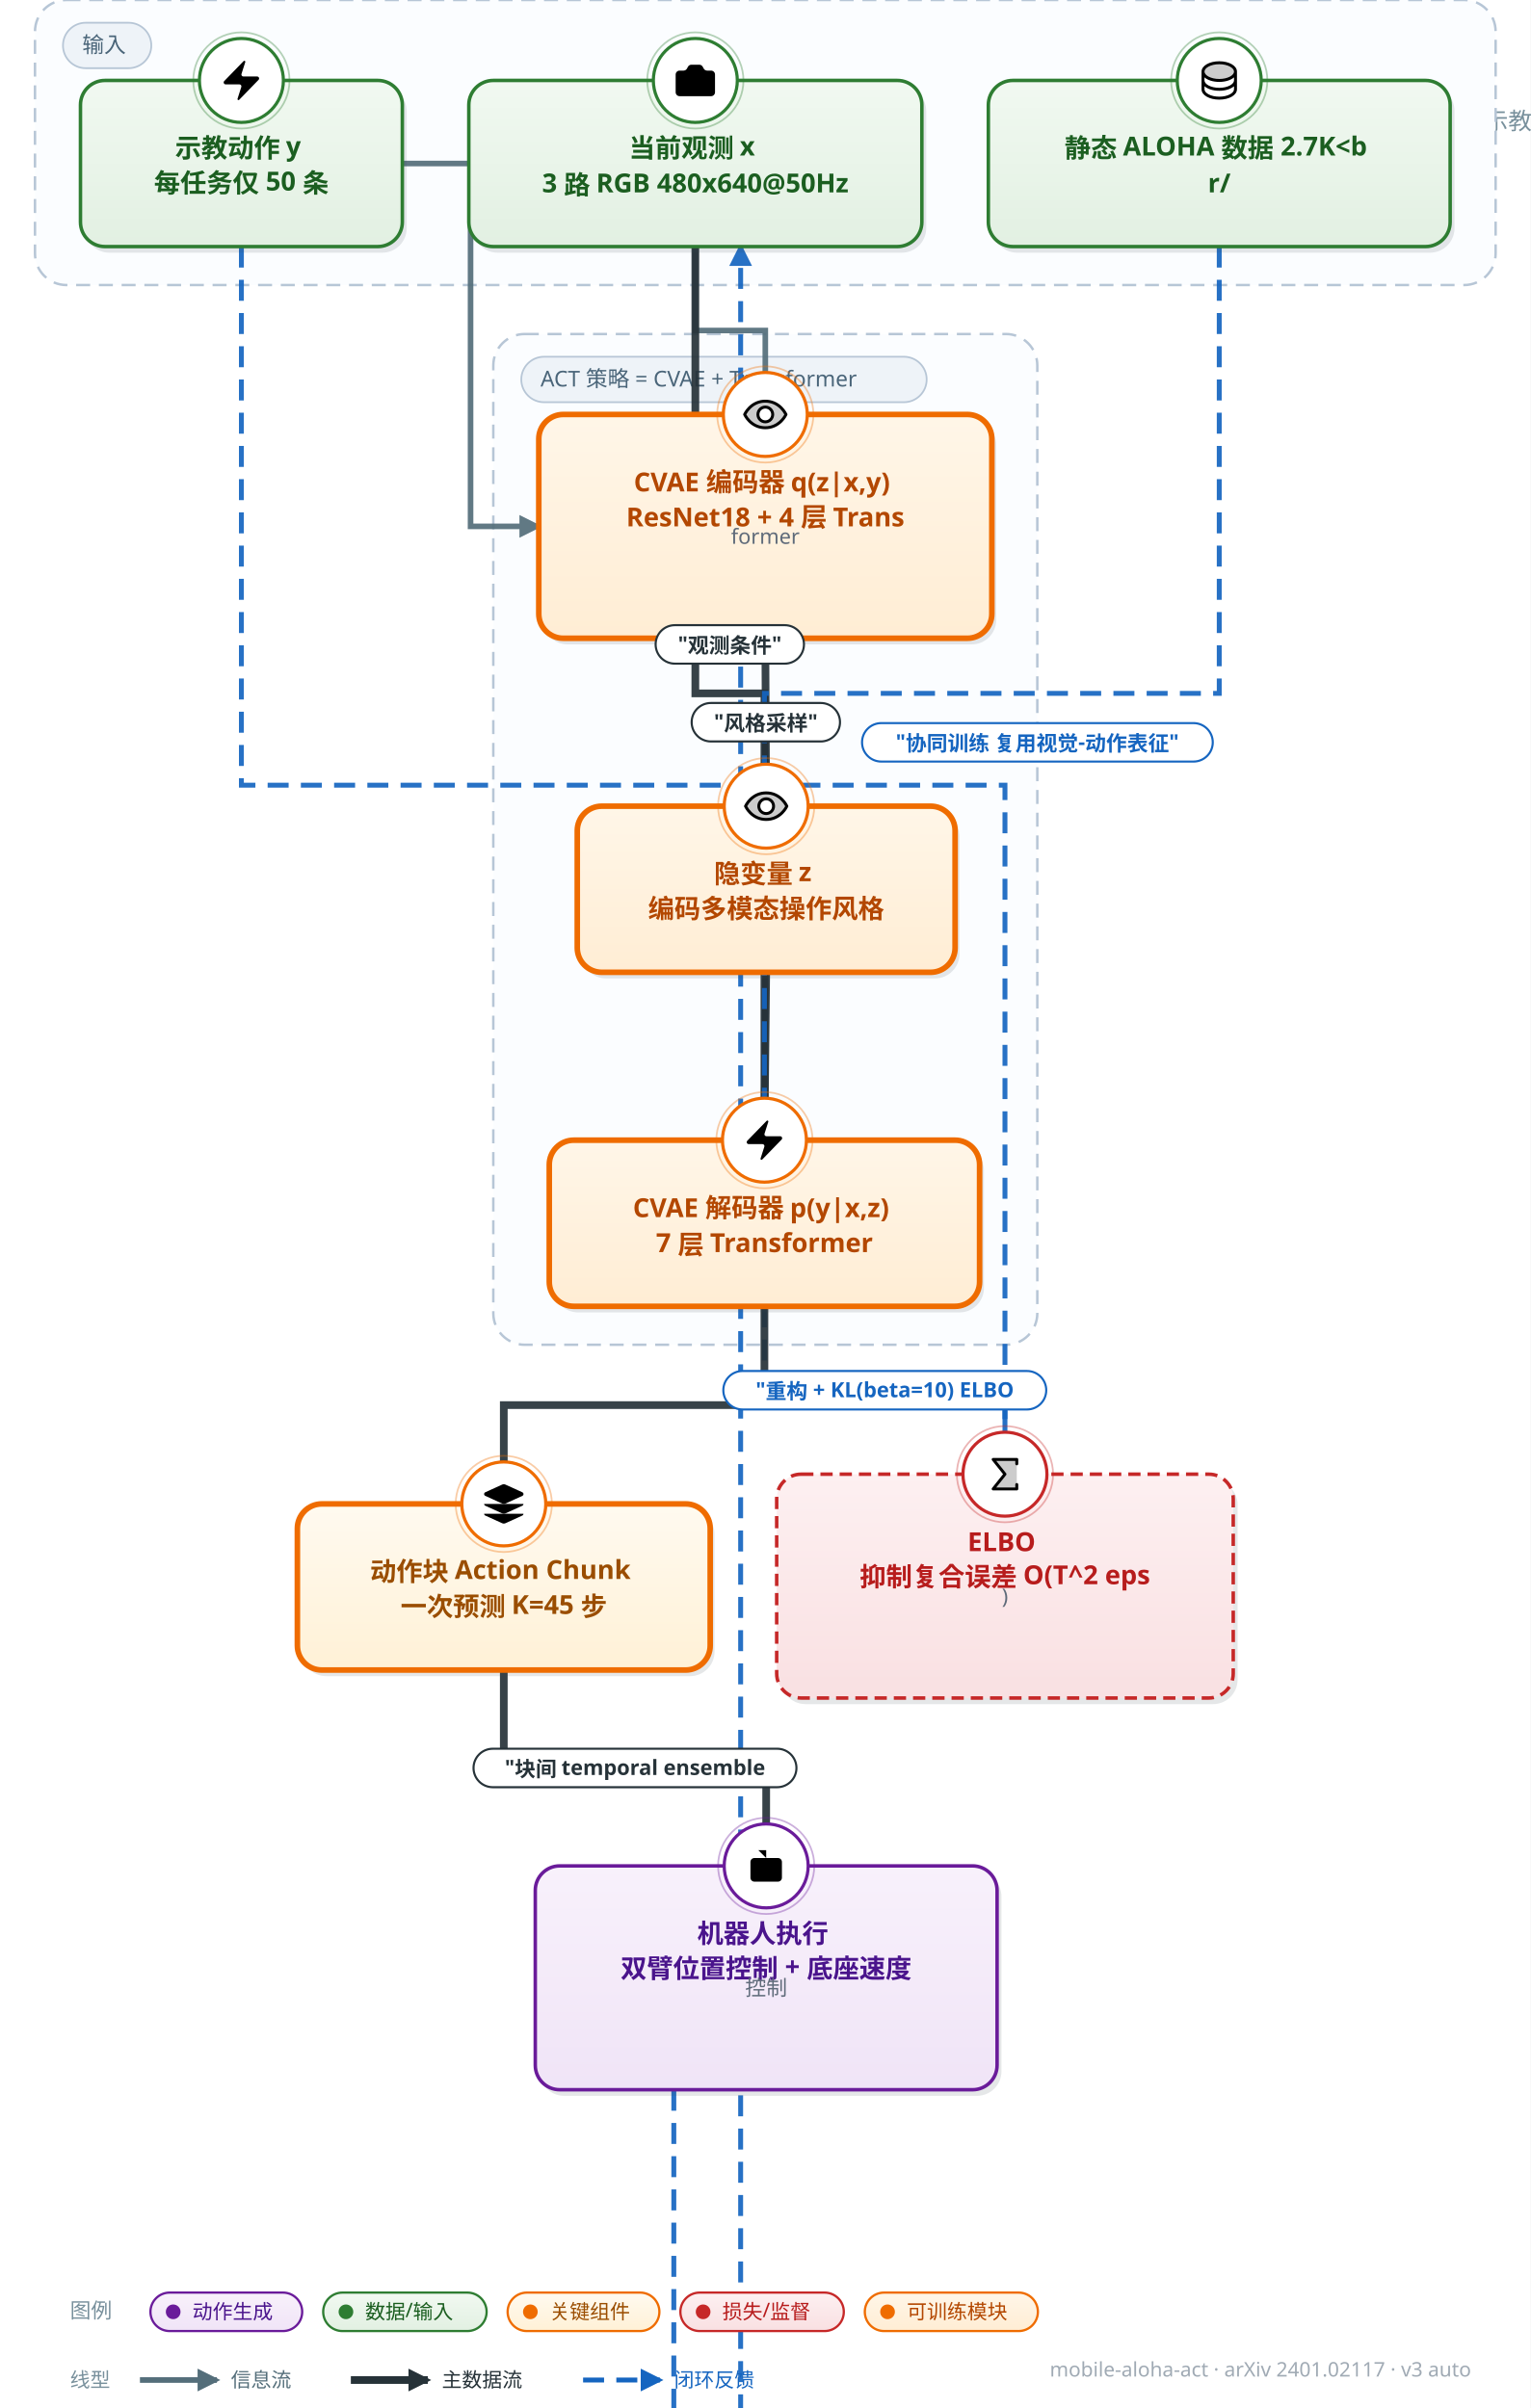
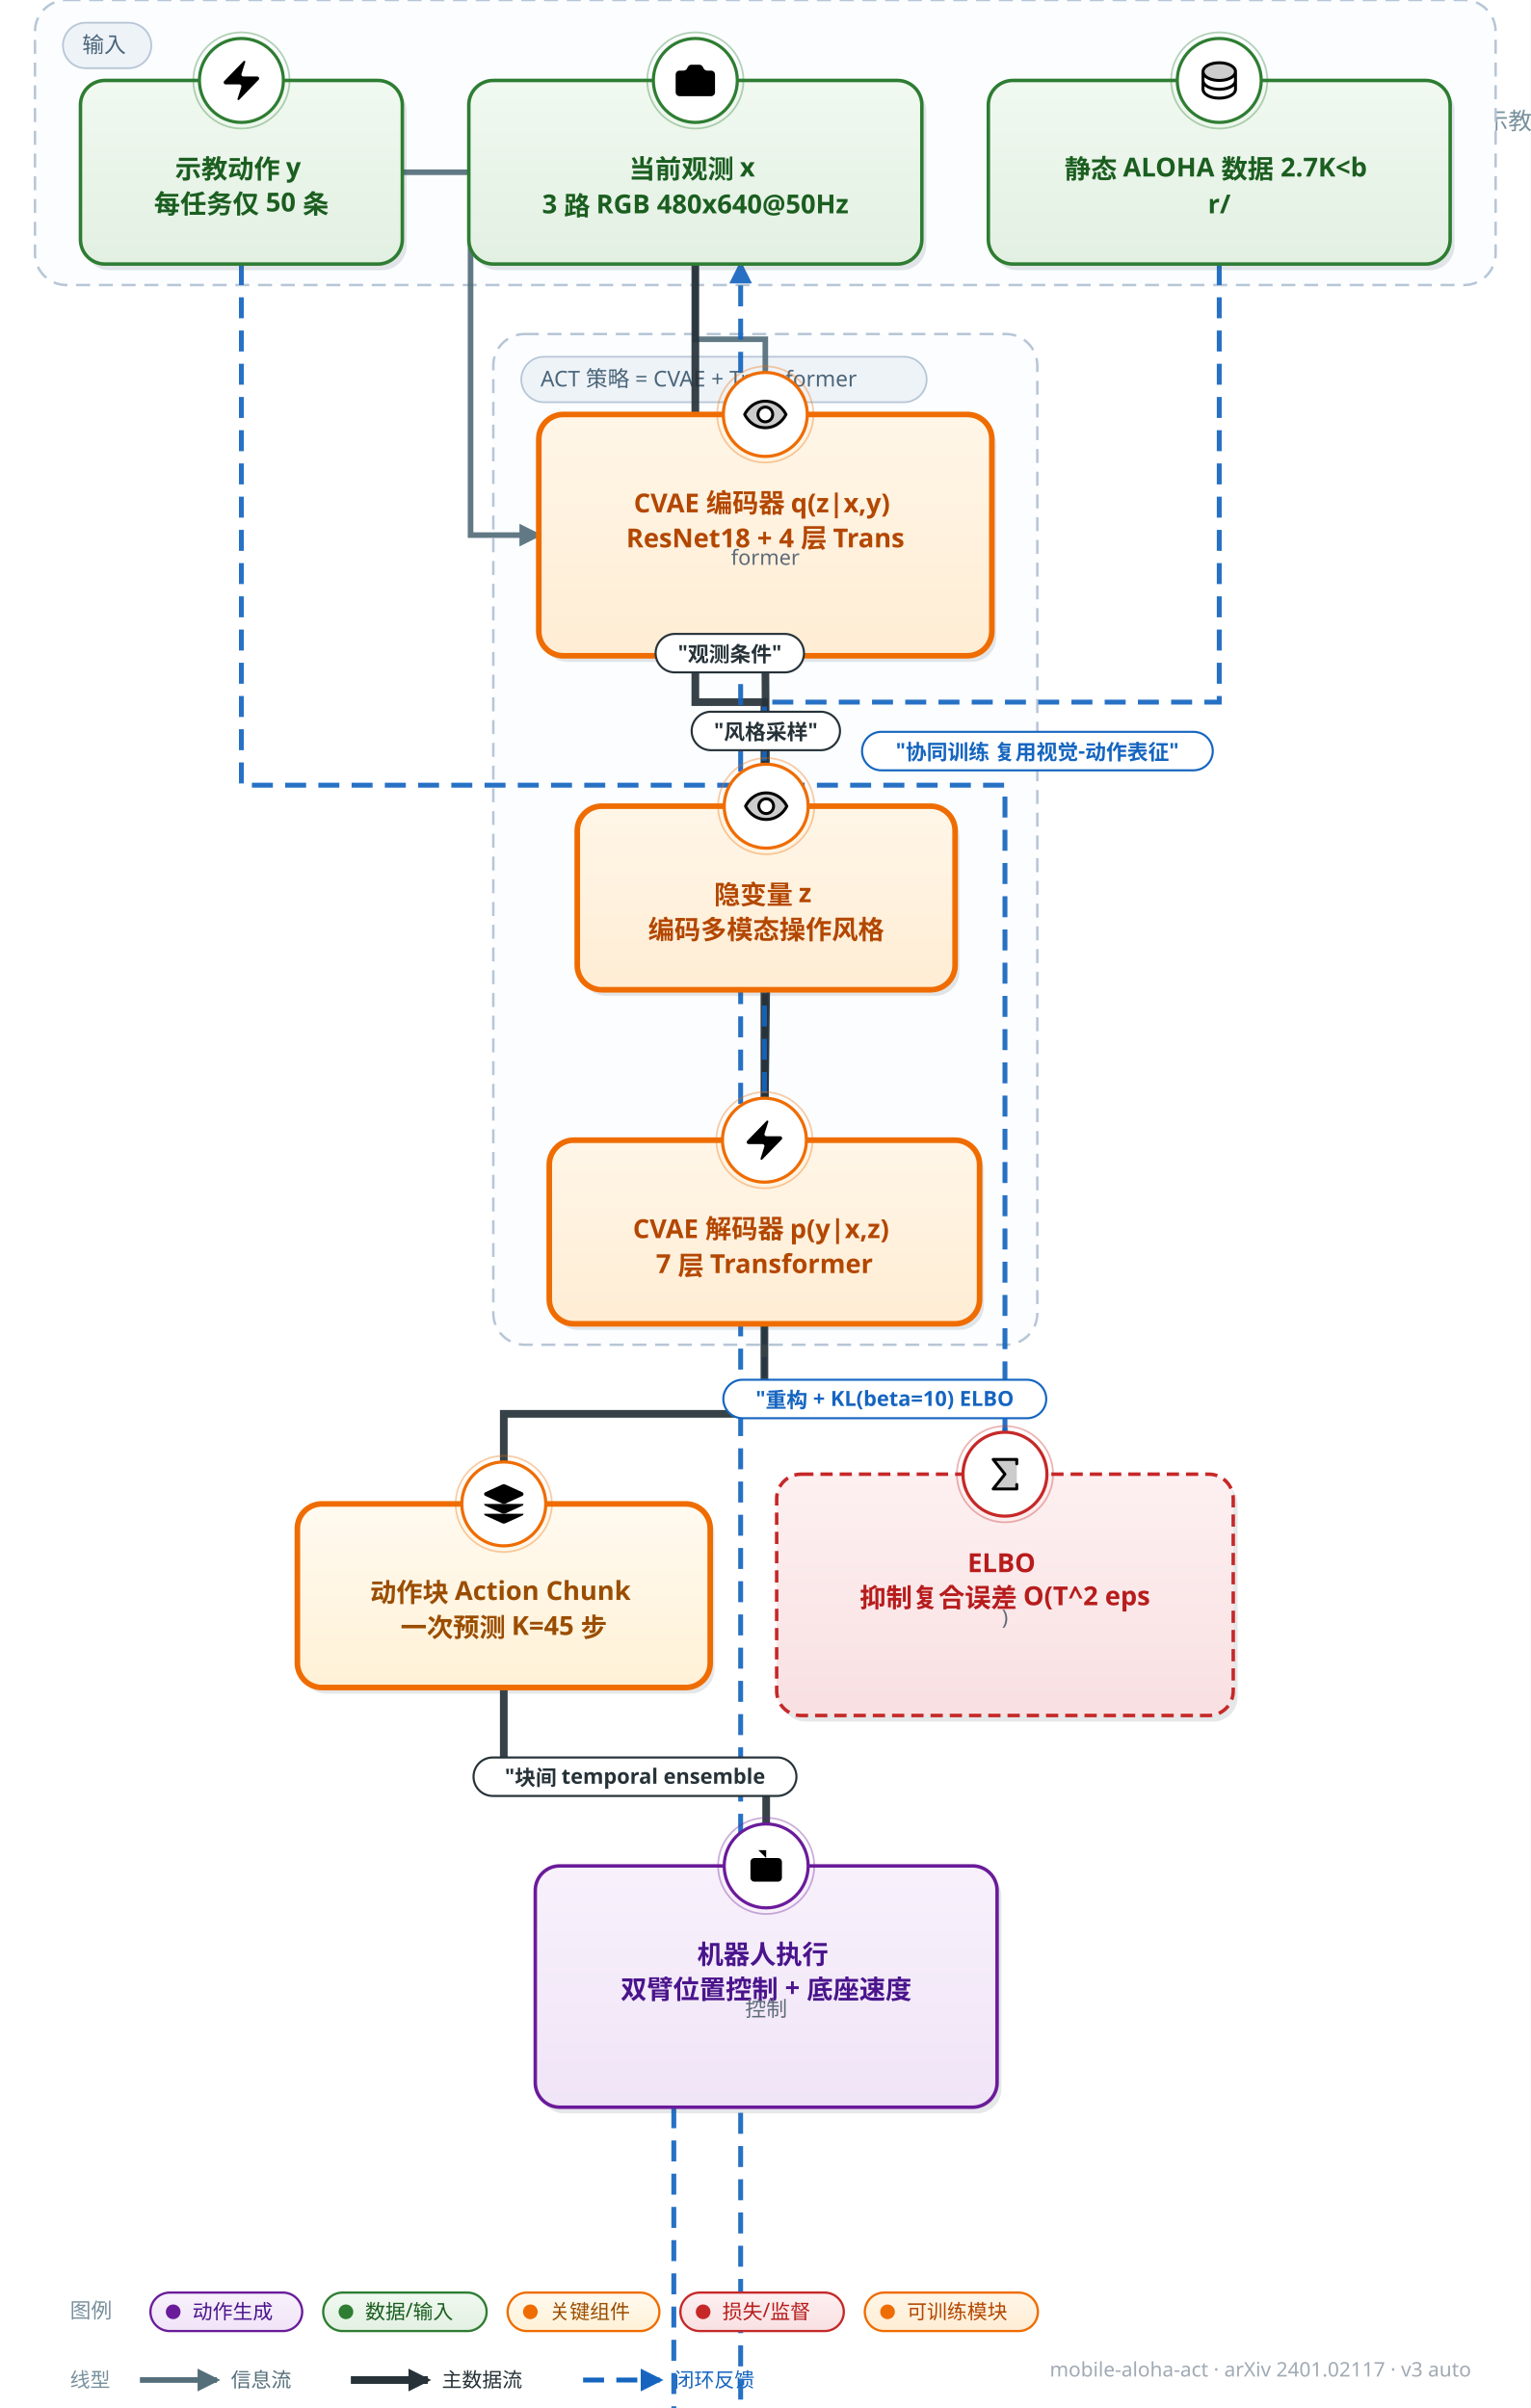
<svg xmlns="http://www.w3.org/2000/svg" width="875" height="1377" viewBox="0 0 875 1377" font-family="'PingFang SC','Hiragino Sans GB','Microsoft YaHei','Segoe UI',sans-serif">
  <style>text{font-family:'PingFang SC','Hiragino Sans GB','Microsoft YaHei','Segoe UI',sans-serif;} .lbl{font-weight:700;}</style>
  <defs>
    <linearGradient id="g-data" x1="0" y1="0" x2="0" y2="1">
      <stop offset="0" stop-color="#f1f9f1" />
      <stop offset="1" stop-color="#e2f0e2" />
    </linearGradient>
    <linearGradient id="g-frozen" x1="0" y1="0" x2="0" y2="1">
      <stop offset="0" stop-color="#f0f7fe" />
      <stop offset="1" stop-color="#dcecfb" />
    </linearGradient>
    <linearGradient id="g-train" x1="0" y1="0" x2="0" y2="1">
      <stop offset="0" stop-color="#fff6e8" />
      <stop offset="1" stop-color="#ffedd4" />
    </linearGradient>
    <linearGradient id="g-loss" x1="0" y1="0" x2="0" y2="1">
      <stop offset="0" stop-color="#fdf0f1" />
      <stop offset="1" stop-color="#f9e0e2" />
    </linearGradient>
    <linearGradient id="g-act" x1="0" y1="0" x2="0" y2="1">
      <stop offset="0" stop-color="#f8f1fb" />
      <stop offset="1" stop-color="#f0e4f7" />
    </linearGradient>
    <linearGradient id="g-loop" x1="0" y1="0" x2="0" y2="1">
      <stop offset="0" stop-color="#f2f5f7" />
      <stop offset="1" stop-color="#e6ebee" />
    </linearGradient>
    <linearGradient id="g-env" x1="0" y1="0" x2="0" y2="1">
      <stop offset="0" stop-color="#eef8f6" />
      <stop offset="1" stop-color="#dcf0ec" />
    </linearGradient>
    <linearGradient id="g-mem" x1="0" y1="0" x2="0" y2="1">
      <stop offset="0" stop-color="#fffef0" />
      <stop offset="1" stop-color="#fdf6d8" />
    </linearGradient>
    <linearGradient id="g-reward" x1="0" y1="0" x2="0" y2="1">
      <stop offset="0" stop-color="#fdf2f7" />
      <stop offset="1" stop-color="#f9e2ed" />
    </linearGradient>
    <linearGradient id="g-key" x1="0" y1="0" x2="0" y2="1">
      <stop offset="0" stop-color="#fffaf0" />
      <stop offset="1" stop-color="#fff1d6" />
    </linearGradient>
    <linearGradient id="g-title" x1="0" y1="0" x2="1" y2="0">
      <stop offset="0" stop-color="#00695c" />
      <stop offset="1" stop-color="#1565c0" />
    </linearGradient>
    <marker id="arr-main" viewBox="0 0 10 10" refX="8.5" refY="5" markerWidth="13" markerHeight="13" markerUnits="userSpaceOnUse" orient="auto-start-reverse">
      <path d="M0 0 L10 5 L0 10 z" fill="#546e7a" />
    </marker>
    <marker id="arr-thick" viewBox="0 0 10 10" refX="8.5" refY="5" markerWidth="13" markerHeight="13" markerUnits="userSpaceOnUse" orient="auto-start-reverse">
      <path d="M0 0 L10 5 L0 10 z" fill="#263238" />
    </marker>
    <marker id="arr-thin" viewBox="0 0 10 10" refX="8.5" refY="5" markerWidth="13" markerHeight="13" markerUnits="userSpaceOnUse" orient="auto-start-reverse">
      <path d="M0 0 L10 5 L0 10 z" fill="#9fb0bb" />
    </marker>
    <marker id="arr-fb" viewBox="0 0 10 10" refX="8.5" refY="5" markerWidth="13" markerHeight="13" markerUnits="userSpaceOnUse" orient="auto-start-reverse">
      <path d="M0 0 L10 5 L0 10 z" fill="#1565c0" />
    </marker>
    <marker id="arr-loss" viewBox="0 0 10 10" refX="8.5" refY="5" markerWidth="13" markerHeight="13" markerUnits="userSpaceOnUse" orient="auto-start-reverse">
      <path d="M0 0 L10 5 L0 10 z" fill="#c62828" />
    </marker>
  </defs>
  <rect width="875" height="1377" fill="#ffffff" />
  <rect x="34" y="30" width="5" height="42" rx="2.5" fill="url(#g-title)" />
  <text x="52" y="52" font-size="25" font-weight="800" fill="#1a2733">mobile-aloha-act</text>
  <text x="52" y="74" font-size="13.5" fill="#78909c">Mobile ALOHA 与 ACT 提供了低成本全身遥操作硬件方案与动作分块（Action Chunking）Transformer 架构，通过 CVAE 建模多模态示教分布</text>
  <text x="841" y="1359" font-size="11.5" fill="#a0aab4" text-anchor="end">mobile-aloha-act · arXiv 2401.02117 · v3 auto</text>
  <rect x="20" y="0" width="835" height="163" rx="18" fill="#fbfdff" stroke="#b7c6d6" stroke-width="1.4" stroke-dasharray="8 5" />
  <rect x="36" y="13" width="50.5" height="26" rx="13" fill="#eef3f8" stroke="#b7c6d6" />
  <text x="47" y="30" font-size="12.5" fill="#4a6579">输入</text>
  <rect x="282" y="191" width="311" height="578" rx="18" fill="#fbfdff" stroke="#b7c6d6" stroke-width="1.4" stroke-dasharray="8 5" />
  <rect x="298" y="204" width="231.75" height="26" rx="13" fill="#eef3f8" stroke="#b7c6d6" />
  <text x="309" y="221" font-size="12.5" fill="#4a6579">ACT 策略 = CVAE + Transformer</text>
-   <path d="M 397.5 141.0 L 397.5 189.0 L 437.5 189.0 L 437.5 237.0" fill="none" stroke="#546e7a" stroke-width="3.2" marker-end="url(#arr-main)" opacity="0.92" />
-   <path d="M 230.0 93.5 L 269.0 93.5 L 269.0 301.0 L 308.0 301.0" fill="none" stroke="#546e7a" stroke-width="3.2" marker-end="url(#arr-main)" opacity="0.92" />
-   <path d="M 437.5 365.0 L 438.0 461.0" fill="none" stroke="#263238" stroke-width="4.4" marker-end="url(#arr-thick)" opacity="0.92" />
-   <path d="M 438.0 556.0 L 437.0 652.0" fill="none" stroke="#263238" stroke-width="4.4" marker-end="url(#arr-thick)" opacity="0.92" />
-   <path d="M 397.5 141.0 L 397.5 396.5 L 437.0 396.5 L 437.0 652.0" fill="none" stroke="#263238" stroke-width="4.4" marker-end="url(#arr-thick)" opacity="0.92" />
-   <path d="M 697.0 141.0 L 697.0 396.5 L 437.0 396.5 L 437.0 652.0" fill="none" stroke="#1565c0" stroke-width="2.8" stroke-dasharray="12 7" marker-end="url(#arr-fb)" opacity="0.92" />
-   <path d="M 437.0 747.0 L 437.0 795.0 L 574.5 795.0 L 574.5 843.0" fill="none" stroke="#1565c0" stroke-width="2.8" stroke-dasharray="12 7" marker-end="url(#arr-fb)" opacity="0.92" />
-   <path d="M 138.0 141.0 L 138.0 449.0 L 574.5 449.0 L 574.5 843.0" fill="none" stroke="#1565c0" stroke-width="2.8" stroke-dasharray="12 7" marker-end="url(#arr-fb)" opacity="0.92" />
-   <path d="M 437.0 747.0 L 437.0 803.5 L 288.0 803.5 L 288.0 860.0" fill="none" stroke="#263238" stroke-width="4.4" marker-end="url(#arr-thick)" opacity="0.92" />
-   <path d="M 288.0 955.0 L 288.0 1011.0 L 438.0 1011.0 L 438.0 1067.0" fill="none" stroke="#263238" stroke-width="4.4" marker-end="url(#arr-thick)" opacity="0.92" />
-   <path d="M 385.2 1195.0 L 385.2 2333.0 L 423.4 2333.0 L 423.4 141.0" fill="none" stroke="#1565c0" stroke-width="2.8" stroke-dasharray="12 7" marker-end="url(#arr-fb)" opacity="0.92" />
-   <rect x="270.5" y="49.5" width="259" height="95" rx="14" fill="#37474f" opacity="0.13" />
-   <rect x="268" y="46" width="259" height="95" rx="14" fill="url(#g-data)" stroke="#2e7d32" stroke-width="2.0" />
+   <path d="M 397.5 151.0 L 397.5 194.0 L 437.5 194.0 L 437.5 237.0" fill="none" stroke="#546e7a" stroke-width="3.2" marker-end="url(#arr-main)" opacity="0.92" />
+   <path d="M 230.0 98.5 L 269.0 98.5 L 269.0 306.0 L 308.0 306.0" fill="none" stroke="#546e7a" stroke-width="3.2" marker-end="url(#arr-main)" opacity="0.92" />
+   <path d="M 437.5 375.0 L 438.0 461.0" fill="none" stroke="#263238" stroke-width="4.4" marker-end="url(#arr-thick)" opacity="0.92" />
+   <path d="M 438.0 566.0 L 437.0 652.0" fill="none" stroke="#263238" stroke-width="4.4" marker-end="url(#arr-thick)" opacity="0.92" />
+   <path d="M 397.5 151.0 L 397.5 401.5 L 437.0 401.5 L 437.0 652.0" fill="none" stroke="#263238" stroke-width="4.4" marker-end="url(#arr-thick)" opacity="0.92" />
+   <path d="M 697.0 151.0 L 697.0 401.5 L 437.0 401.5 L 437.0 652.0" fill="none" stroke="#1565c0" stroke-width="2.8" stroke-dasharray="12 7" marker-end="url(#arr-fb)" opacity="0.92" />
+   <path d="M 437.0 757.0 L 437.0 800.0 L 574.5 800.0 L 574.5 843.0" fill="none" stroke="#1565c0" stroke-width="2.8" stroke-dasharray="12 7" marker-end="url(#arr-fb)" opacity="0.92" />
+   <path d="M 138.0 151.0 L 138.0 449.0 L 574.5 449.0 L 574.5 843.0" fill="none" stroke="#1565c0" stroke-width="2.8" stroke-dasharray="12 7" marker-end="url(#arr-fb)" opacity="0.92" />
+   <path d="M 437.0 757.0 L 437.0 808.5 L 288.0 808.5 L 288.0 860.0" fill="none" stroke="#263238" stroke-width="4.4" marker-end="url(#arr-thick)" opacity="0.92" />
+   <path d="M 288.0 965.0 L 288.0 1016.0 L 438.0 1016.0 L 438.0 1067.0" fill="none" stroke="#263238" stroke-width="4.4" marker-end="url(#arr-thick)" opacity="0.92" />
+   <path d="M 385.2 1205.0 L 385.2 2343.0 L 423.4 2343.0 L 423.4 151.0" fill="none" stroke="#1565c0" stroke-width="2.8" stroke-dasharray="12 7" marker-end="url(#arr-fb)" opacity="0.92" />
+   <rect x="270.5" y="49.5" width="259" height="105" rx="14" fill="#37474f" opacity="0.13" />
+   <rect x="268" y="46" width="259" height="105" rx="14" fill="url(#g-data)" stroke="#2e7d32" stroke-width="2.0" />
  <circle cx="397.5" cy="46" r="24" fill="#ffffff" stroke="#2e7d32" stroke-width="1.8" />
  <circle cx="397.5" cy="46" r="27.5" fill="none" stroke="#2e7d32" stroke-width="1" opacity="0.35" />
  <g transform="translate(384.0,32.5) scale(1.125)">
    <path d="M13.997 4a2 2 0 0 1 1.76 1.05l.486.9A2 2 0 0 0 18.003 7H20a2 2 0 0 1 2 2v9a2 2 0 0 1-2 2H4a2 2 0 0 1-2-2V9a2 2 0 0 1 2-2h1.997a2 2 0 0 0 1.759-1.048l.489-.904A2 2 0 0 1 10.004 4z" />
    <circle cx="12" cy="13" r="3" />
  </g>
-   <text x="397.5" y="90" font-size="15" class="lbl" fill="#1b5e20" text-anchor="middle">
+   <text x="397.5" y="102" font-size="15" class="lbl" fill="#1b5e20" text-anchor="middle">
    <tspan x="397.5" dy="0">当前观测 x</tspan>
    <tspan x="397.5" dy="20">3 路 RGB 480x640@50Hz</tspan>
  </text>
-   <rect x="48.5" y="49.5" width="184" height="95" rx="14" fill="#37474f" opacity="0.13" />
-   <rect x="46" y="46" width="184" height="95" rx="14" fill="url(#g-data)" stroke="#2e7d32" stroke-width="2.0" />
+   <rect x="48.5" y="49.5" width="184" height="105" rx="14" fill="#37474f" opacity="0.13" />
+   <rect x="46" y="46" width="184" height="105" rx="14" fill="url(#g-data)" stroke="#2e7d32" stroke-width="2.0" />
  <circle cx="138.0" cy="46" r="24" fill="#ffffff" stroke="#2e7d32" stroke-width="1.8" />
  <circle cx="138.0" cy="46" r="27.5" fill="none" stroke="#2e7d32" stroke-width="1" opacity="0.35" />
  <g transform="translate(124.5,32.5) scale(1.125)">
    <path d="M4 14a1 1 0 0 1-.78-1.63l9.9-10.2a.5.5 0 0 1 .86.46l-1.92 6.02A1 1 0 0 0 13 10h7a1 1 0 0 1 .78 1.63l-9.9 10.2a.5.5 0 0 1-.86-.46l1.92-6.02A1 1 0 0 0 11 14z" />
  </g>
-   <text x="138.0" y="90" font-size="15" class="lbl" fill="#1b5e20" text-anchor="middle">
+   <text x="138.0" y="102" font-size="15" class="lbl" fill="#1b5e20" text-anchor="middle">
    <tspan x="138.0" dy="0">示教动作 y</tspan>
    <tspan x="138.0" dy="20">每任务仅 50 条</tspan>
  </text>
-   <rect x="567.5" y="49.5" width="264" height="95" rx="14" fill="#37474f" opacity="0.13" />
-   <rect x="565" y="46" width="264" height="95" rx="14" fill="url(#g-data)" stroke="#2e7d32" stroke-width="2.0" />
+   <rect x="567.5" y="49.5" width="264" height="105" rx="14" fill="#37474f" opacity="0.13" />
+   <rect x="565" y="46" width="264" height="105" rx="14" fill="url(#g-data)" stroke="#2e7d32" stroke-width="2.0" />
  <circle cx="697.0" cy="46" r="24" fill="#ffffff" stroke="#2e7d32" stroke-width="1.8" />
  <circle cx="697.0" cy="46" r="27.5" fill="none" stroke="#2e7d32" stroke-width="1" opacity="0.35" />
  <g transform="translate(683.5,32.5) scale(0.1055)">
    <path d="M216,80c0,26.51-39.4,48-88,48S40,106.51,40,80s39.4-48,88-48S216,53.49,216,80Z" opacity="0.2" />
    <path d="M128,24C74.17,24,32,48.6,32,80v96c0,31.4,42.17,56,96,56s96-24.6,96-56V80C224,48.6,181.83,24,128,24Zm80,104c0,9.62-7.88,19.43-21.61,26.92C170.93,163.35,150.19,168,128,168s-42.93-4.65-58.39-13.08C55.88,147.43,48,137.62,48,128V111.36c17.06,15,46.23,24.64,80,24.64s62.94-9.68,80-24.64ZM69.61,53.08C85.07,44.65,105.81,40,128,40s42.93,4.65,58.39,13.08C200.12,60.57,208,70.38,208,80s-7.88,19.43-21.61,26.92C170.93,115.35,150.19,120,128,120s-42.93-4.65-58.39-13.08C55.88,99.43,48,89.62,48,80S55.88,60.57,69.61,53.08ZM186.39,202.92C170.93,211.35,150.19,216,128,216s-42.93-4.65-58.39-13.08C55.88,195.43,48,185.62,48,176V159.36c17.06,15,46.23,24.64,80,24.64s62.94-9.68,80-24.64V176C208,185.62,200.12,195.43,186.39,202.92Z" />
  </g>
-   <text x="697.0" y="90" font-size="15" class="lbl" fill="#1b5e20" text-anchor="middle">
+   <text x="697.0" y="102" font-size="15" class="lbl" fill="#1b5e20" text-anchor="middle">
    <tspan x="697.0" dy="0">静态 ALOHA 数据 2.7K&lt;b</tspan>
    <tspan x="697.0" dy="20">r/</tspan>
  </text>
-   <rect x="310.5" y="240.5" width="259" height="128" rx="14" fill="#37474f" opacity="0.13" />
-   <rect x="308" y="237" width="259" height="128" rx="14" fill="url(#g-train)" stroke="#ef6c00" stroke-width="3.2" />
+   <rect x="310.5" y="240.5" width="259" height="138" rx="14" fill="#37474f" opacity="0.13" />
+   <rect x="308" y="237" width="259" height="138" rx="14" fill="url(#g-train)" stroke="#ef6c00" stroke-width="3.2" />
  <circle cx="437.5" cy="237" r="24" fill="#ffffff" stroke="#ef6c00" stroke-width="1.8" />
  <circle cx="437.5" cy="237" r="27.5" fill="none" stroke="#ef6c00" stroke-width="1" opacity="0.35" />
  <g transform="translate(424.0,223.5) scale(0.1055)">
    <path d="M128,56C48,56,16,128,16,128s32,72,112,72,112-72,112-72S208,56,128,56Zm0,112a40,40,0,1,1,40-40A40,40,0,0,1,128,168Z" opacity="0.2" />
    <path d="M247.31,124.76c-.35-.79-8.82-19.58-27.65-38.41C194.57,61.26,162.88,48,128,48S61.43,61.26,36.34,86.35C17.51,105.18,9,124,8.69,124.76a8,8,0,0,0,0,6.5c.35.79,8.82,19.57,27.65,38.4C61.43,194.74,93.12,208,128,208s66.57-13.26,91.66-38.34c18.83-18.83,27.3-37.61,27.65-38.4A8,8,0,0,0,247.31,124.76ZM128,192c-30.78,0-57.67-11.19-79.93-33.25A133.47,133.47,0,0,1,25,128,133.33,133.33,0,0,1,48.07,97.25C70.33,75.19,97.22,64,128,64s57.67,11.19,79.93,33.25A133.46,133.46,0,0,1,231.05,128C223.84,141.46,192.43,192,128,192Zm0-112a48,48,0,1,0,48,48A48.05,48.05,0,0,0,128,80Zm0,80a32,32,0,1,1,32-32A32,32,0,0,1,128,160Z" />
  </g>
-   <text x="437.5" y="281" font-size="15" class="lbl" fill="#b34700" text-anchor="middle">
+   <text x="437.5" y="293" font-size="15" class="lbl" fill="#b34700" text-anchor="middle">
    <tspan x="437.5" dy="0">CVAE 编码器 q(z|x,y)</tspan>
    <tspan x="437.5" dy="20">ResNet18 + 4 层 Trans</tspan>
  </text>
-   <text x="437.5" y="311" font-size="12" fill="#5f6b7a" text-anchor="middle">former</text>
-   <rect x="332.5" y="464.5" width="216" height="95" rx="14" fill="#37474f" opacity="0.13" />
-   <rect x="330" y="461" width="216" height="95" rx="14" fill="url(#g-train)" stroke="#ef6c00" stroke-width="3.2" />
+   <text x="437.5" y="323" font-size="12" fill="#5f6b7a" text-anchor="middle">former</text>
+   <rect x="332.5" y="464.5" width="216" height="105" rx="14" fill="#37474f" opacity="0.13" />
+   <rect x="330" y="461" width="216" height="105" rx="14" fill="url(#g-train)" stroke="#ef6c00" stroke-width="3.2" />
  <circle cx="438.0" cy="461" r="24" fill="#ffffff" stroke="#ef6c00" stroke-width="1.8" />
  <circle cx="438.0" cy="461" r="27.5" fill="none" stroke="#ef6c00" stroke-width="1" opacity="0.35" />
  <g transform="translate(424.5,447.5) scale(0.1055)">
    <path d="M128,56C48,56,16,128,16,128s32,72,112,72,112-72,112-72S208,56,128,56Zm0,112a40,40,0,1,1,40-40A40,40,0,0,1,128,168Z" opacity="0.2" />
    <path d="M247.31,124.76c-.35-.79-8.82-19.58-27.65-38.41C194.57,61.26,162.88,48,128,48S61.43,61.26,36.34,86.35C17.51,105.18,9,124,8.69,124.76a8,8,0,0,0,0,6.5c.35.79,8.82,19.57,27.65,38.4C61.43,194.74,93.12,208,128,208s66.57-13.26,91.66-38.34c18.83-18.83,27.3-37.61,27.65-38.4A8,8,0,0,0,247.31,124.76ZM128,192c-30.78,0-57.67-11.19-79.93-33.25A133.47,133.47,0,0,1,25,128,133.33,133.33,0,0,1,48.07,97.25C70.33,75.19,97.22,64,128,64s57.67,11.19,79.93,33.25A133.46,133.46,0,0,1,231.05,128C223.84,141.46,192.43,192,128,192Zm0-112a48,48,0,1,0,48,48A48.05,48.05,0,0,0,128,80Zm0,80a32,32,0,1,1,32-32A32,32,0,0,1,128,160Z" />
  </g>
-   <text x="438.0" y="505" font-size="15" class="lbl" fill="#b34700" text-anchor="middle">
+   <text x="438.0" y="517" font-size="15" class="lbl" fill="#b34700" text-anchor="middle">
    <tspan x="438.0" dy="0">隐变量 z</tspan>
    <tspan x="438.0" dy="20">编码多模态操作风格</tspan>
  </text>
-   <rect x="316.5" y="655.5" width="246" height="95" rx="14" fill="#37474f" opacity="0.13" />
-   <rect x="314" y="652" width="246" height="95" rx="14" fill="url(#g-train)" stroke="#ef6c00" stroke-width="3.2" />
+   <rect x="316.5" y="655.5" width="246" height="105" rx="14" fill="#37474f" opacity="0.13" />
+   <rect x="314" y="652" width="246" height="105" rx="14" fill="url(#g-train)" stroke="#ef6c00" stroke-width="3.2" />
  <circle cx="437.0" cy="652" r="24" fill="#ffffff" stroke="#ef6c00" stroke-width="1.8" />
  <circle cx="437.0" cy="652" r="27.5" fill="none" stroke="#ef6c00" stroke-width="1" opacity="0.35" />
  <g transform="translate(423.5,638.5) scale(1.125)">
    <path d="M4 14a1 1 0 0 1-.78-1.63l9.9-10.2a.5.5 0 0 1 .86.46l-1.92 6.02A1 1 0 0 0 13 10h7a1 1 0 0 1 .78 1.63l-9.9 10.2a.5.5 0 0 1-.86-.46l1.92-6.02A1 1 0 0 0 11 14z" />
  </g>
-   <text x="437.0" y="696" font-size="15" class="lbl" fill="#b34700" text-anchor="middle">
+   <text x="437.0" y="708" font-size="15" class="lbl" fill="#b34700" text-anchor="middle">
    <tspan x="437.0" dy="0">CVAE 解码器 p(y|x,z)</tspan>
    <tspan x="437.0" dy="20">7 层 Transformer</tspan>
  </text>
-   <rect x="446.5" y="846.5" width="261" height="128" rx="14" fill="#37474f" opacity="0.13" />
-   <rect x="444" y="843" width="261" height="128" rx="14" fill="url(#g-loss)" stroke="#c62828" stroke-width="2.0" stroke-dasharray="7 4" />
+   <rect x="446.5" y="846.5" width="261" height="138" rx="14" fill="#37474f" opacity="0.13" />
+   <rect x="444" y="843" width="261" height="138" rx="14" fill="url(#g-loss)" stroke="#c62828" stroke-width="2.0" stroke-dasharray="7 4" />
  <circle cx="574.5" cy="843" r="24" fill="#ffffff" stroke="#c62828" stroke-width="1.8" />
  <circle cx="574.5" cy="843" r="27.5" fill="none" stroke="#c62828" stroke-width="1" opacity="0.35" />
  <g transform="translate(561.0,829.5) scale(0.1055)">
    <path d="M192,48V208H64l64-80L64,48Z" opacity="0.2" />
    <path d="M184,72V56H80.65l53.6,67a8,8,0,0,1,0,10l-53.6,67H184V184a8,8,0,0,1,16,0v24a8,8,0,0,1-8,8H64a8,8,0,0,1-6.25-13l60-75-60-75A8,8,0,0,1,64,40H192a8,8,0,0,1,8,8V72a8,8,0,0,1-16,0Z" />
  </g>
-   <text x="574.5" y="887" font-size="15" class="lbl" fill="#b71c1c" text-anchor="middle">
+   <text x="574.5" y="899" font-size="15" class="lbl" fill="#b71c1c" text-anchor="middle">
    <tspan x="574.5" dy="0">ELBO</tspan>
    <tspan x="574.5" dy="20">抑制复合误差 O(T^2 eps</tspan>
  </text>
-   <text x="574.5" y="917" font-size="12" fill="#5f6b7a" text-anchor="middle">)</text>
-   <rect x="172.5" y="863.5" width="236" height="95" rx="14" fill="#37474f" opacity="0.13" />
-   <rect x="170" y="860" width="236" height="95" rx="14" fill="url(#g-key)" stroke="#ef6c00" stroke-width="3.2" />
+   <text x="574.5" y="929" font-size="12" fill="#5f6b7a" text-anchor="middle">)</text>
+   <rect x="172.5" y="863.5" width="236" height="105" rx="14" fill="#37474f" opacity="0.13" />
+   <rect x="170" y="860" width="236" height="105" rx="14" fill="url(#g-key)" stroke="#ef6c00" stroke-width="3.2" />
  <circle cx="288.0" cy="860" r="24" fill="#ffffff" stroke="#ef6c00" stroke-width="1.8" />
  <circle cx="288.0" cy="860" r="27.5" fill="none" stroke="#ef6c00" stroke-width="1" opacity="0.35" />
  <g transform="translate(274.5,846.5) scale(1.125)">
    <path d="M12.83 2.18a2 2 0 0 0-1.66 0L2.6 6.08a1 1 0 0 0 0 1.83l8.58 3.91a2 2 0 0 0 1.66 0l8.58-3.9a1 1 0 0 0 0-1.83z" />
    <path d="M2 12a1 1 0 0 0 .58.91l8.6 3.91a2 2 0 0 0 1.65 0l8.58-3.9A1 1 0 0 0 22 12" />
    <path d="M2 17a1 1 0 0 0 .58.91l8.6 3.91a2 2 0 0 0 1.65 0l8.58-3.9A1 1 0 0 0 22 17" />
  </g>
-   <text x="288.0" y="904" font-size="15" class="lbl" fill="#9a4d00" text-anchor="middle">
+   <text x="288.0" y="916" font-size="15" class="lbl" fill="#9a4d00" text-anchor="middle">
    <tspan x="288.0" dy="0">动作块 Action Chunk</tspan>
    <tspan x="288.0" dy="20">一次预测 K=45 步</tspan>
  </text>
-   <rect x="308.5" y="1070.5" width="264" height="128" rx="14" fill="#37474f" opacity="0.13" />
-   <rect x="306" y="1067" width="264" height="128" rx="14" fill="url(#g-act)" stroke="#6a1b9a" stroke-width="2.0" />
+   <rect x="308.5" y="1070.5" width="264" height="138" rx="14" fill="#37474f" opacity="0.13" />
+   <rect x="306" y="1067" width="264" height="138" rx="14" fill="url(#g-act)" stroke="#6a1b9a" stroke-width="2.0" />
  <circle cx="438.0" cy="1067" r="24" fill="#ffffff" stroke="#6a1b9a" stroke-width="1.8" />
  <circle cx="438.0" cy="1067" r="27.5" fill="none" stroke="#6a1b9a" stroke-width="1" opacity="0.35" />
  <g transform="translate(424.5,1053.5) scale(1.125)">
    <path d="M12 8V4H8" />
    <rect width="16" height="12" x="4" y="8" rx="2" />
    <path d="M2 14h2" />
    <path d="M20 14h2" />
    <path d="M15 13v2" />
    <path d="M9 13v2" />
  </g>
-   <text x="438.0" y="1111" font-size="15" class="lbl" fill="#4a148c" text-anchor="middle">
+   <text x="438.0" y="1123" font-size="15" class="lbl" fill="#4a148c" text-anchor="middle">
    <tspan x="438.0" dy="0">机器人执行</tspan>
    <tspan x="438.0" dy="20">双臂位置控制 + 底座速度</tspan>
  </text>
-   <text x="438.0" y="1141" font-size="12" fill="#5f6b7a" text-anchor="middle">控制</text>
-   <g transform="translate(437.8,413.0)">
+   <text x="438.0" y="1153" font-size="12" fill="#5f6b7a" text-anchor="middle">控制</text>
+   <g transform="translate(437.8,418.0)">
    <rect x="-42.4" y="-11" width="84.8" height="22" rx="11" fill="#ffffff" stroke="#263238" stroke-width="1.2" />
    <text y="4" font-size="12" fill="#263238" font-weight="600" text-anchor="middle">"风格采样"</text>
  </g>
-   <g transform="translate(417.2,368.5)">
+   <g transform="translate(417.2,373.5)">
    <rect x="-42.4" y="-11" width="84.8" height="22" rx="11" fill="#ffffff" stroke="#263238" stroke-width="1.2" />
    <text y="4" font-size="12" fill="#263238" font-weight="600" text-anchor="middle">"观测条件"</text>
  </g>
-   <g transform="translate(593.0,424.5)">
+   <g transform="translate(593.0,429.5)">
    <rect x="-100.2" y="-11" width="200.5" height="22" rx="11" fill="#ffffff" stroke="#1565c0" stroke-width="1.2" />
    <text y="4" font-size="12" fill="#1565c0" font-weight="600" text-anchor="middle">"协同训练 复用视觉-动作表征"</text>
  </g>
-   <g transform="translate(505.8,795.0)">
+   <g transform="translate(505.8,800.0)">
    <rect x="-92.3" y="-11" width="184.6" height="22" rx="11" fill="#ffffff" stroke="#1565c0" stroke-width="1.2" />
    <text y="4" font-size="12" fill="#1565c0" font-weight="600" text-anchor="middle">"重构 + KL(beta=10) ELBO</text>
  </g>
-   <g transform="translate(363.0,1011.0)">
+   <g transform="translate(363.0,1016.0)">
    <rect x="-92.3" y="-11" width="184.6" height="22" rx="11" fill="#ffffff" stroke="#263238" stroke-width="1.2" />
    <text y="4" font-size="12" fill="#263238" font-weight="600" text-anchor="middle">"块间 temporal ensemble </text>
  </g>
-   <g transform="translate(423.4,1825.1)">
+   <g transform="translate(423.4,1835.1)">
    <rect x="-115.4" y="-11" width="230.7" height="22" rx="11" fill="#ffffff" stroke="#1565c0" stroke-width="1.2" />
    <text y="4" font-size="12" fill="#1565c0" font-weight="600" text-anchor="middle">"新观测闭环修正 无 SLAM 纠偏 ~10</text>
  </g>
  <text x="40" y="1325.5" font-size="12" fill="#78909c">图例</text>
  <g>
    <rect x="86" y="1311" width="86.76" height="22" rx="11" fill="url(#g-act)" stroke="#6a1b9a" stroke-width="1.3" />
    <circle cx="99" cy="1322" r="4.2" fill="#6a1b9a" />
    <text x="110" y="1326" font-size="11.5" fill="#4a148c">动作生成</text>
  </g>
  <g>
    <rect x="184.76" y="1311" width="93.43" height="22" rx="11" fill="url(#g-data)" stroke="#2e7d32" stroke-width="1.3" />
    <circle cx="197.76" cy="1322" r="4.2" fill="#2e7d32" />
    <text x="208.76" y="1326" font-size="11.5" fill="#1b5e20">数据/输入</text>
  </g>
  <g>
    <rect x="290.19" y="1311" width="86.76" height="22" rx="11" fill="url(#g-key)" stroke="#ef6c00" stroke-width="1.3" />
    <circle cx="303.19" cy="1322" r="4.2" fill="#ef6c00" />
    <text x="314.19" y="1326" font-size="11.5" fill="#9a4d00">关键组件</text>
  </g>
  <g>
    <rect x="388.95" y="1311" width="93.43" height="22" rx="11" fill="url(#g-loss)" stroke="#c62828" stroke-width="1.3" />
    <circle cx="401.95" cy="1322" r="4.2" fill="#c62828" />
    <text x="412.95" y="1326" font-size="11.5" fill="#b71c1c">损失/监督</text>
  </g>
  <g>
    <rect x="494.38" y="1311" width="98.95" height="22" rx="11" fill="url(#g-train)" stroke="#ef6c00" stroke-width="1.3" />
    <circle cx="507.38" cy="1322" r="4.2" fill="#ef6c00" />
    <text x="518.38" y="1326" font-size="11.5" fill="#b34700">可训练模块</text>
  </g>
  <text x="40" y="1365" font-size="11.5" fill="#78909c">线型</text>
  <g>
    <path d="M 80 1361 h 44" stroke="#546e7a" stroke-width="3.2" marker-end="url(#arr-main)" />
    <text x="132" y="1365" font-size="11.5" fill="#546e7a">信息流</text>
  </g>
  <g>
    <path d="M 200.57 1361 h 44" stroke="#263238" stroke-width="4.4" marker-end="url(#arr-thick)" />
    <text x="252.57" y="1365" font-size="11.5" fill="#263238">主数据流</text>
  </g>
  <g>
    <path d="M 333.33 1361 h 44" stroke="#1565c0" stroke-width="2.8" stroke-dasharray="12 7" marker-end="url(#arr-fb)" />
    <text x="385.33" y="1365" font-size="11.5" fill="#1565c0">闭环反馈</text>
  </g>
</svg>
